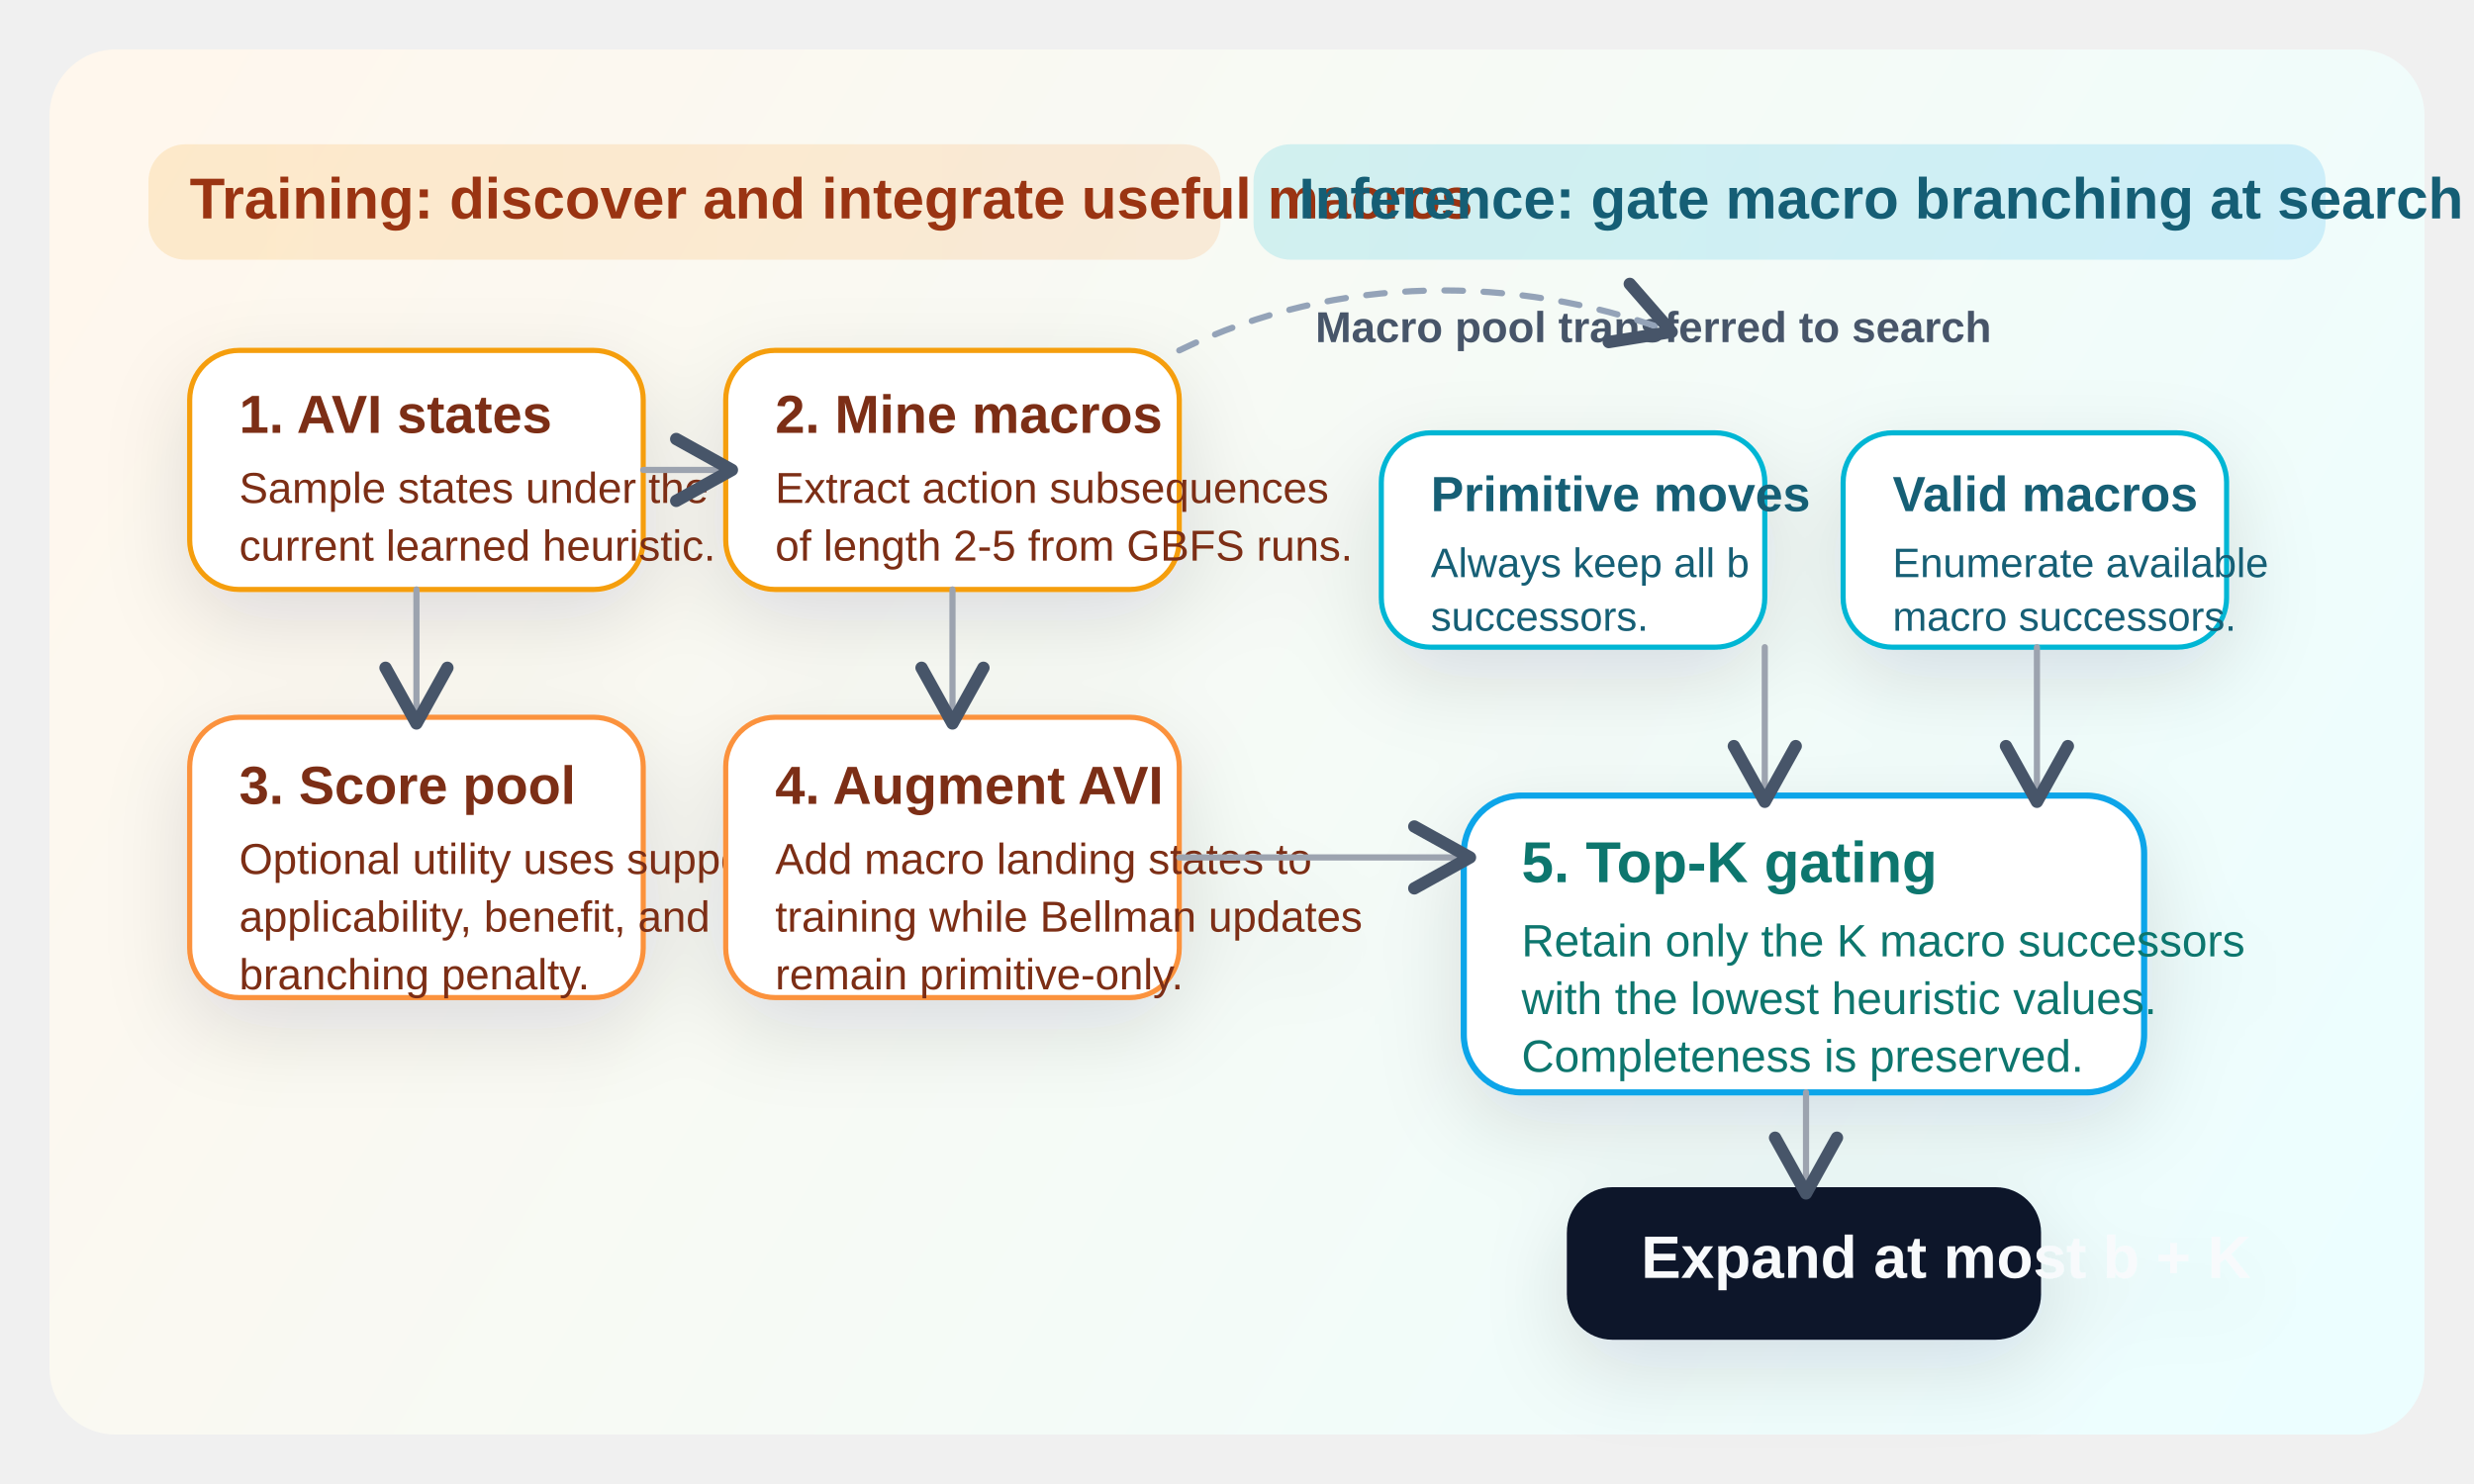
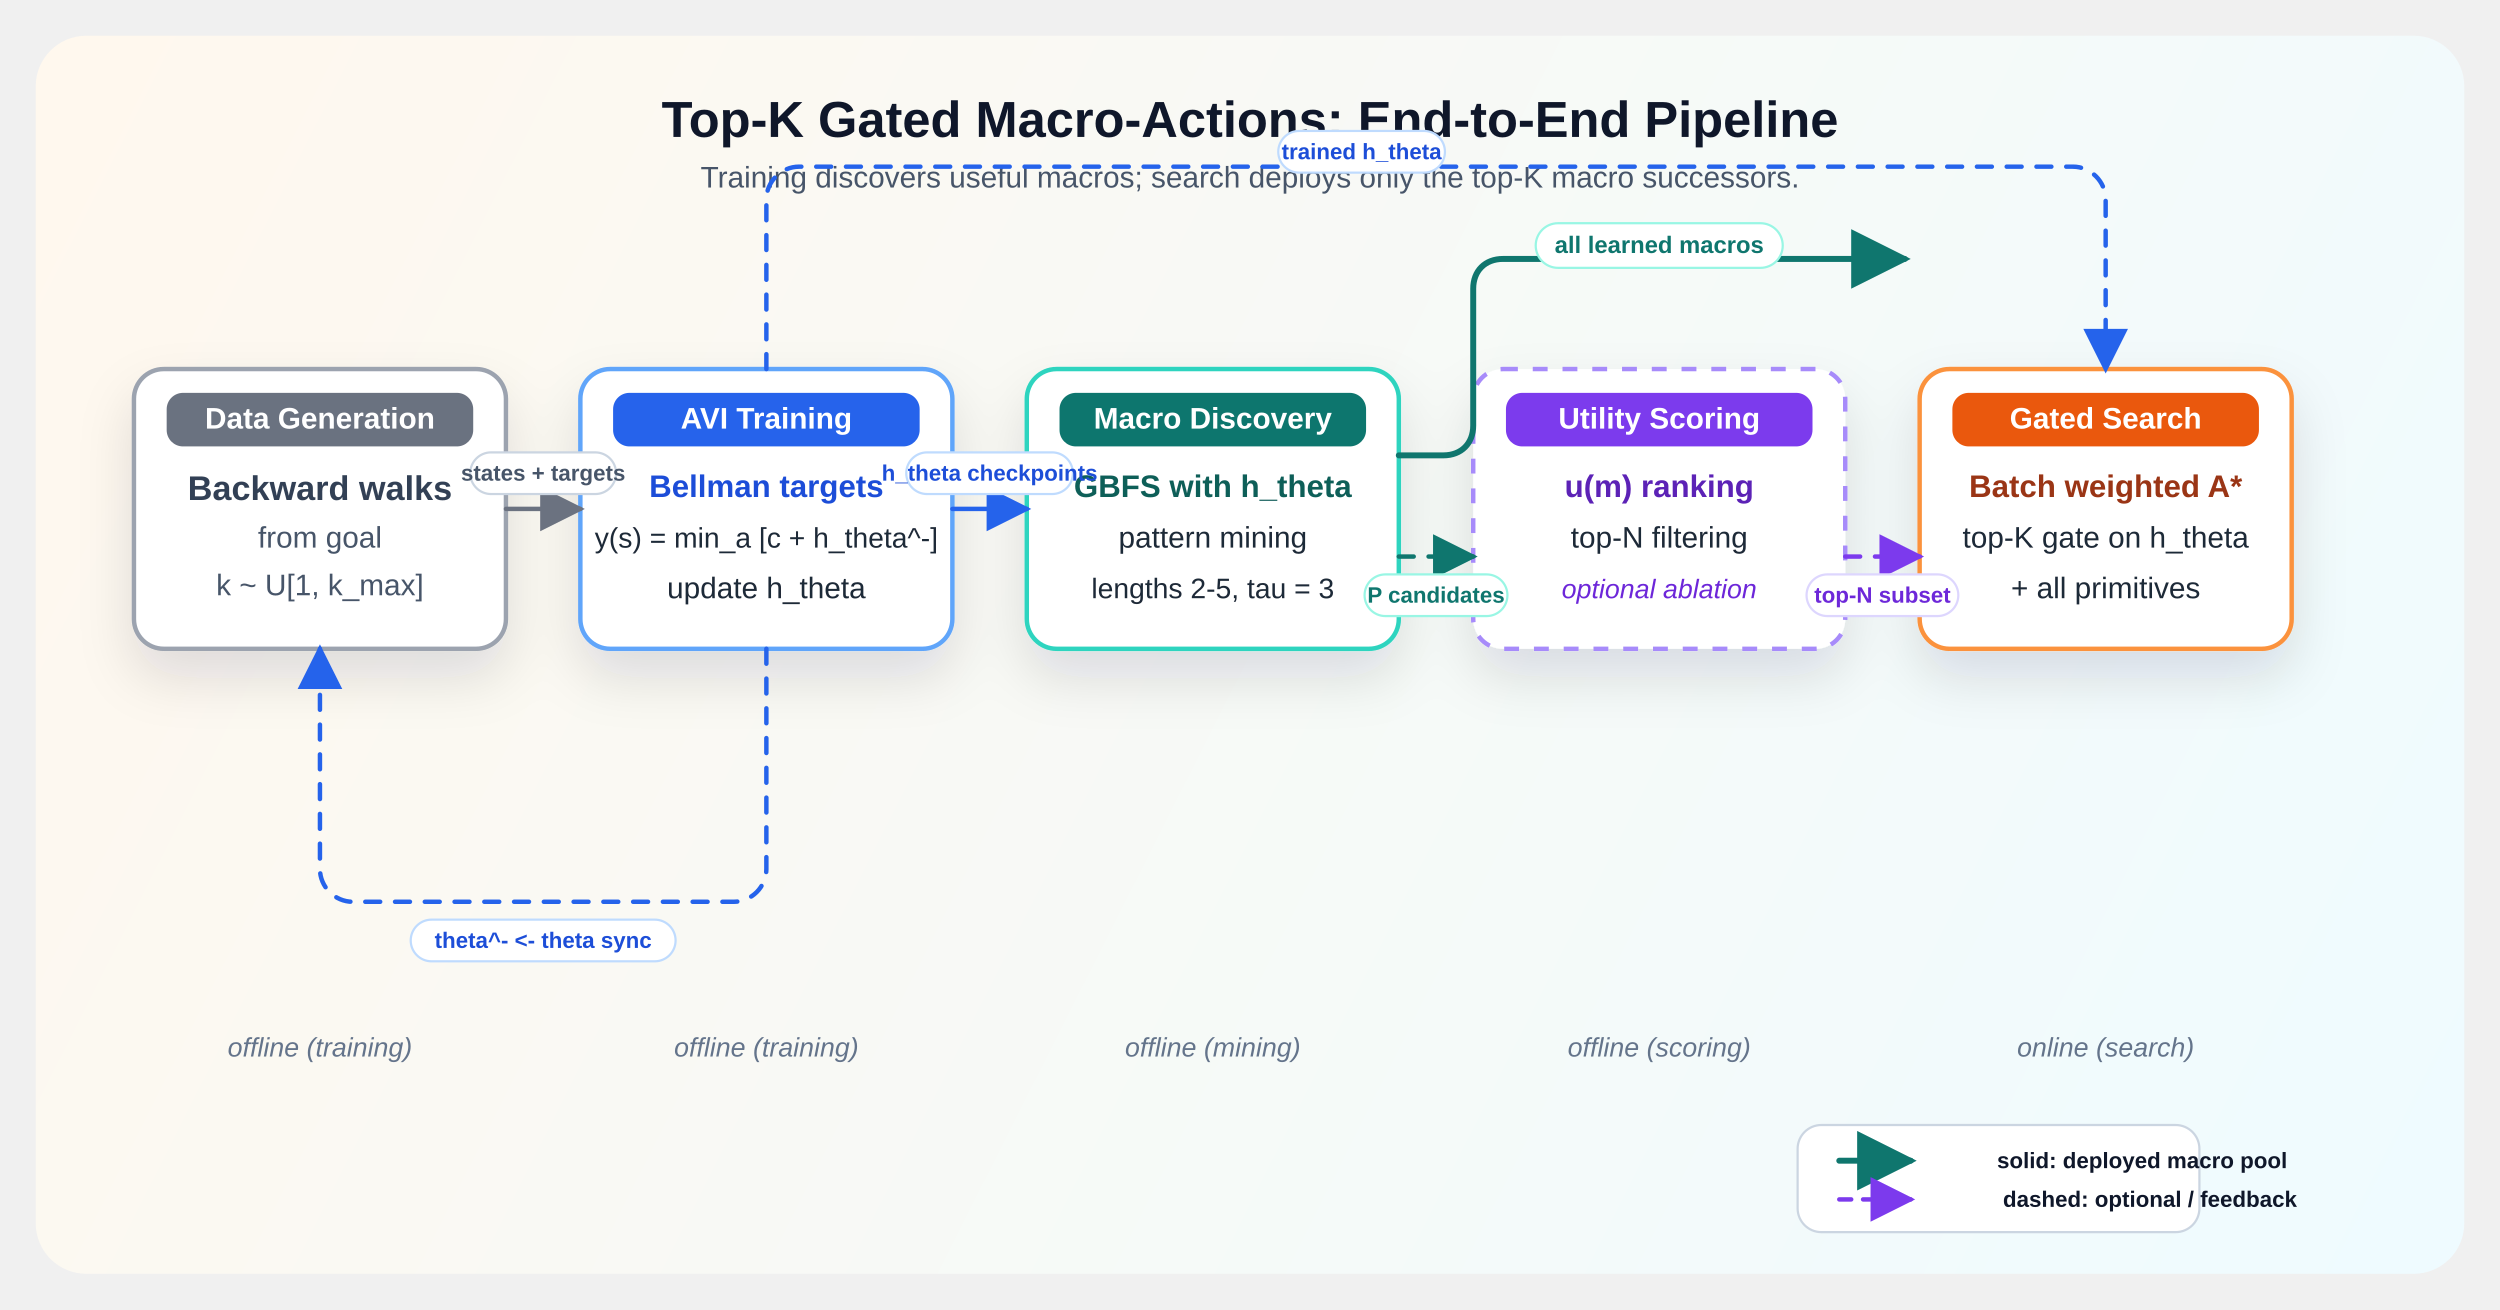
- <svg xmlns="http://www.w3.org/2000/svg" width="1200" height="720" viewBox="0 0 1200 720" fill="none" role="img" aria-labelledby="title desc">
+ <svg xmlns="http://www.w3.org/2000/svg" width="1680" height="880" viewBox="0 0 1680 880" fill="none" role="img" aria-labelledby="title desc">
  <defs>
-     <linearGradient id="bg" x1="72" y1="44" x2="1122" y2="676" gradientUnits="userSpaceOnUse">
-       <stop stop-color="#FFF7ED" />
-       <stop offset="1" stop-color="#ECFEFF" />
+     <linearGradient id="bg" x1="48" y1="40" x2="1632" y2="840" gradientUnits="userSpaceOnUse">
+       <stop stop-color="#FFF8EE" />
+       <stop offset="1" stop-color="#EFFBFF" />
    </linearGradient>
-     <linearGradient id="trainGlow" x1="86" y1="98" x2="610" y2="98" gradientUnits="userSpaceOnUse">
-       <stop stop-color="#F59E0B" />
-       <stop offset="1" stop-color="#FB923C" />
-     </linearGradient>
-     <linearGradient id="inferGlow" x1="650" y1="98" x2="1114" y2="98" gradientUnits="userSpaceOnUse">
-       <stop stop-color="#06B6D4" />
-       <stop offset="1" stop-color="#0EA5E9" />
-     </linearGradient>
-     <filter id="shadow" x="0" y="0" width="1200" height="720" filterUnits="userSpaceOnUse" color-interpolation-filters="sRGB">
-       <feDropShadow dx="0" dy="14" stdDeviation="20" flood-color="#0F172A" flood-opacity="0.12" />
+     <filter id="shadow" x="0" y="0" width="1680" height="880" filterUnits="userSpaceOnUse" color-interpolation-filters="sRGB">
+       <feDropShadow dx="0" dy="18" stdDeviation="18" flood-color="#0F172A" flood-opacity="0.12" />
    </filter>
-     <marker id="arrow" markerWidth="14" markerHeight="14" refX="10" refY="7" orient="auto">
-       <path d="M2 2L11 7L2 12" stroke="#475569" stroke-width="2" stroke-linecap="round" stroke-linejoin="round" />
+     <marker id="arrowGray" markerWidth="14" markerHeight="14" refX="11" refY="7" orient="auto">
+       <path d="M2 2L12 7L2 12V2Z" fill="#6B7280" />
+     </marker>
+     <marker id="arrowBlue" markerWidth="14" markerHeight="14" refX="11" refY="7" orient="auto">
+       <path d="M2 2L12 7L2 12V2Z" fill="#2563EB" />
+     </marker>
+     <marker id="arrowTeal" markerWidth="14" markerHeight="14" refX="11" refY="7" orient="auto">
+       <path d="M2 2L12 7L2 12V2Z" fill="#0F766E" />
+     </marker>
+     <marker id="arrowViolet" markerWidth="14" markerHeight="14" refX="11" refY="7" orient="auto">
+       <path d="M2 2L12 7L2 12V2Z" fill="#7C3AED" />
    </marker>
  </defs>
-   <rect x="24" y="24" width="1152" height="672" rx="32" fill="url(#bg)" />
-   <rect x="72" y="70" width="520" height="56" rx="18" fill="url(#trainGlow)" opacity="0.16" />
-   <rect x="608" y="70" width="520" height="56" rx="18" fill="url(#inferGlow)" opacity="0.16" />
-   <text x="92" y="106" fill="#9A3412" font-family="Arial, Helvetica, sans-serif" font-size="28" font-weight="700">Training: discover and integrate useful macros</text>
-   <text x="630" y="106" fill="#155E75" font-family="Arial, Helvetica, sans-serif" font-size="28" font-weight="700">Inference: gate macro branching at search time</text>
+   <rect x="24" y="24" width="1632" height="832" rx="34" fill="url(#bg)" />
+   <text x="840" y="92" text-anchor="middle" fill="#0F172A" font-family="Arial, Helvetica, sans-serif" font-size="34" font-weight="700">
+     Top-K Gated Macro-Actions: End-to-End Pipeline
+   </text>
+   <text x="840" y="126" text-anchor="middle" fill="#475569" font-family="Arial, Helvetica, sans-serif" font-size="20">
+     Training discovers useful macros; search deploys only the top-K macro successors.
+   </text>
  <g filter="url(#shadow)">
-     <rect x="92" y="170" width="220" height="116" rx="24" fill="#FFFFFF" stroke="#F59E0B" stroke-width="2.5" />
-     <text x="116" y="210" fill="#7C2D12" font-family="Arial, Helvetica, sans-serif" font-size="26" font-weight="700">1. AVI states</text>
-     <text x="116" y="244" fill="#7C2D12" font-family="Arial, Helvetica, sans-serif" font-size="21">Sample states under the</text>
-     <text x="116" y="272" fill="#7C2D12" font-family="Arial, Helvetica, sans-serif" font-size="21">current learned heuristic.</text>
-     <rect x="352" y="170" width="220" height="116" rx="24" fill="#FFFFFF" stroke="#F59E0B" stroke-width="2.5" />
-     <text x="376" y="210" fill="#7C2D12" font-family="Arial, Helvetica, sans-serif" font-size="26" font-weight="700">2. Mine macros</text>
-     <text x="376" y="244" fill="#7C2D12" font-family="Arial, Helvetica, sans-serif" font-size="21">Extract action subsequences</text>
-     <text x="376" y="272" fill="#7C2D12" font-family="Arial, Helvetica, sans-serif" font-size="21">of length 2-5 from GBFS runs.</text>
-     <rect x="92" y="348" width="220" height="136" rx="24" fill="#FFFFFF" stroke="#FB923C" stroke-width="2.5" />
-     <text x="116" y="390" fill="#7C2D12" font-family="Arial, Helvetica, sans-serif" font-size="26" font-weight="700">3. Score pool</text>
-     <text x="116" y="424" fill="#7C2D12" font-family="Arial, Helvetica, sans-serif" font-size="21">Optional utility uses support,</text>
-     <text x="116" y="452" fill="#7C2D12" font-family="Arial, Helvetica, sans-serif" font-size="21">applicability, benefit, and</text>
-     <text x="116" y="480" fill="#7C2D12" font-family="Arial, Helvetica, sans-serif" font-size="21">branching penalty.</text>
-     <rect x="352" y="348" width="220" height="136" rx="24" fill="#FFFFFF" stroke="#FB923C" stroke-width="2.5" />
-     <text x="376" y="390" fill="#7C2D12" font-family="Arial, Helvetica, sans-serif" font-size="26" font-weight="700">4. Augment AVI</text>
-     <text x="376" y="424" fill="#7C2D12" font-family="Arial, Helvetica, sans-serif" font-size="21">Add macro landing states to</text>
-     <text x="376" y="452" fill="#7C2D12" font-family="Arial, Helvetica, sans-serif" font-size="21">training while Bellman updates</text>
-     <text x="376" y="480" fill="#7C2D12" font-family="Arial, Helvetica, sans-serif" font-size="21">remain primitive-only.</text>
-     <rect x="670" y="210" width="186" height="104" rx="24" fill="#FFFFFF" stroke="#06B6D4" stroke-width="2.5" />
-     <text x="694" y="248" fill="#155E75" font-family="Arial, Helvetica, sans-serif" font-size="24" font-weight="700">Primitive moves</text>
-     <text x="694" y="280" fill="#155E75" font-family="Arial, Helvetica, sans-serif" font-size="20">Always keep all b</text>
-     <text x="694" y="306" fill="#155E75" font-family="Arial, Helvetica, sans-serif" font-size="20">successors.</text>
-     <rect x="894" y="210" width="186" height="104" rx="24" fill="#FFFFFF" stroke="#06B6D4" stroke-width="2.5" />
-     <text x="918" y="248" fill="#155E75" font-family="Arial, Helvetica, sans-serif" font-size="24" font-weight="700">Valid macros</text>
-     <text x="918" y="280" fill="#155E75" font-family="Arial, Helvetica, sans-serif" font-size="20">Enumerate available</text>
-     <text x="918" y="306" fill="#155E75" font-family="Arial, Helvetica, sans-serif" font-size="20">macro successors.</text>
-     <rect x="710" y="386" width="330" height="144" rx="28" fill="#FFFFFF" stroke="#0EA5E9" stroke-width="3" />
-     <text x="738" y="428" fill="#0F766E" font-family="Arial, Helvetica, sans-serif" font-size="28" font-weight="700">5. Top-K gating</text>
-     <text x="738" y="464" fill="#0F766E" font-family="Arial, Helvetica, sans-serif" font-size="22">Retain only the K macro successors</text>
-     <text x="738" y="492" fill="#0F766E" font-family="Arial, Helvetica, sans-serif" font-size="22">with the lowest heuristic values.</text>
-     <text x="738" y="520" fill="#0F766E" font-family="Arial, Helvetica, sans-serif" font-size="22">Completeness is preserved.</text>
-     <rect x="760" y="576" width="230" height="74" rx="22" fill="#0F172A" />
-     <text x="796" y="620" fill="#F8FAFC" font-family="Arial, Helvetica, sans-serif" font-size="29" font-weight="700">Expand at most b + K</text>
+     <rect x="90" y="248" width="250" height="188" rx="20" fill="#FFFFFF" stroke="#9CA3AF" stroke-width="3" />
+     <rect x="112" y="264" width="206" height="36" rx="11" fill="#6B7280" />
+     <text x="215" y="288" text-anchor="middle" fill="#FFFFFF" font-family="Arial, Helvetica, sans-serif" font-size="20" font-weight="700">Data Generation</text>
+     <text x="215" y="336" text-anchor="middle" fill="#334155" font-family="Arial, Helvetica, sans-serif" font-size="23" font-weight="600">Backward walks</text>
+     <text x="215" y="368" text-anchor="middle" fill="#475569" font-family="Arial, Helvetica, sans-serif" font-size="20">from goal</text>
+     <text x="215" y="400" text-anchor="middle" fill="#475569" font-family="Arial, Helvetica, sans-serif" font-size="20">k ~ U[1, k_max]</text>
+     <rect x="390" y="248" width="250" height="188" rx="20" fill="#FFFFFF" stroke="#60A5FA" stroke-width="3" />
+     <rect x="412" y="264" width="206" height="36" rx="11" fill="#2563EB" />
+     <text x="515" y="288" text-anchor="middle" fill="#FFFFFF" font-family="Arial, Helvetica, sans-serif" font-size="20" font-weight="700">AVI Training</text>
+     <text x="515" y="334" text-anchor="middle" fill="#1D4ED8" font-family="Arial, Helvetica, sans-serif" font-size="21" font-weight="600">Bellman targets</text>
+     <text x="515" y="368" text-anchor="middle" fill="#1F2937" font-family="Arial, Helvetica, sans-serif" font-size="19">y(s) = min_a [c + h_theta^-]</text>
+     <text x="515" y="402" text-anchor="middle" fill="#1F2937" font-family="Arial, Helvetica, sans-serif" font-size="20">update h_theta</text>
+     <rect x="690" y="248" width="250" height="188" rx="20" fill="#FFFFFF" stroke="#2DD4BF" stroke-width="3" />
+     <rect x="712" y="264" width="206" height="36" rx="11" fill="#0F766E" />
+     <text x="815" y="288" text-anchor="middle" fill="#FFFFFF" font-family="Arial, Helvetica, sans-serif" font-size="20" font-weight="700">Macro Discovery</text>
+     <text x="815" y="334" text-anchor="middle" fill="#115E59" font-family="Arial, Helvetica, sans-serif" font-size="21" font-weight="600">GBFS with h_theta</text>
+     <text x="815" y="368" text-anchor="middle" fill="#1F2937" font-family="Arial, Helvetica, sans-serif" font-size="20">pattern mining</text>
+     <text x="815" y="402" text-anchor="middle" fill="#1F2937" font-family="Arial, Helvetica, sans-serif" font-size="19">lengths 2-5, tau = 3</text>
+     <rect x="990" y="248" width="250" height="188" rx="20" fill="#FFFFFF" stroke="#A78BFA" stroke-width="3" stroke-dasharray="10 10" />
+     <rect x="1012" y="264" width="206" height="36" rx="11" fill="#7C3AED" />
+     <text x="1115" y="288" text-anchor="middle" fill="#FFFFFF" font-family="Arial, Helvetica, sans-serif" font-size="20" font-weight="700">Utility Scoring</text>
+     <text x="1115" y="334" text-anchor="middle" fill="#5B21B6" font-family="Arial, Helvetica, sans-serif" font-size="21" font-weight="600">u(m) ranking</text>
+     <text x="1115" y="368" text-anchor="middle" fill="#1F2937" font-family="Arial, Helvetica, sans-serif" font-size="20">top-N filtering</text>
+     <text x="1115" y="402" text-anchor="middle" fill="#6D28D9" font-family="Arial, Helvetica, sans-serif" font-size="18" font-style="italic">optional ablation</text>
+     <rect x="1290" y="248" width="250" height="188" rx="20" fill="#FFFFFF" stroke="#FB923C" stroke-width="3" />
+     <rect x="1312" y="264" width="206" height="36" rx="11" fill="#EA580C" />
+     <text x="1415" y="288" text-anchor="middle" fill="#FFFFFF" font-family="Arial, Helvetica, sans-serif" font-size="20" font-weight="700">Gated Search</text>
+     <text x="1415" y="334" text-anchor="middle" fill="#9A3412" font-family="Arial, Helvetica, sans-serif" font-size="21" font-weight="600">Batch weighted A*</text>
+     <text x="1415" y="368" text-anchor="middle" fill="#1F2937" font-family="Arial, Helvetica, sans-serif" font-size="20">top-K gate on h_theta</text>
+     <text x="1415" y="402" text-anchor="middle" fill="#1F2937" font-family="Arial, Helvetica, sans-serif" font-size="20">+ all primitives</text>
  </g>
-   <path d="M312 228H352" stroke="#9CA3AF" stroke-width="3" stroke-linecap="round" marker-end="url(#arrow)" />
-   <path d="M202 286V348" stroke="#9CA3AF" stroke-width="3" stroke-linecap="round" marker-end="url(#arrow)" />
-   <path d="M462 286V348" stroke="#9CA3AF" stroke-width="3" stroke-linecap="round" marker-end="url(#arrow)" />
-   <path d="M572 416H710" stroke="#9CA3AF" stroke-width="3" stroke-linecap="round" marker-end="url(#arrow)" />
-   <path d="M856 314V386" stroke="#9CA3AF" stroke-width="3" stroke-linecap="round" marker-end="url(#arrow)" />
-   <path d="M988 314V386" stroke="#9CA3AF" stroke-width="3" stroke-linecap="round" marker-end="url(#arrow)" />
-   <path d="M876 530V576" stroke="#9CA3AF" stroke-width="3" stroke-linecap="round" marker-end="url(#arrow)" />
-   <text x="638" y="166" fill="#475569" font-family="Arial, Helvetica, sans-serif" font-size="21" font-weight="700">Macro pool transferred to search</text>
-   <path d="M572 170C650 132 736 134 808 160" stroke="#94A3B8" stroke-width="3" stroke-linecap="round" stroke-dasharray="9 10" marker-end="url(#arrow)" />
+   <path d="M340 342H390" stroke="#6B7280" stroke-width="3" stroke-linecap="round" marker-end="url(#arrowGray)" />
+   <rect x="316" y="304" width="98" height="28" rx="14" fill="#FFFFFF" stroke="#CBD5E1" stroke-width="1.5" />
+   <text x="365" y="323" text-anchor="middle" fill="#475569" font-family="Arial, Helvetica, sans-serif" font-size="15" font-weight="600">states + targets</text>
+   <path d="M640 342H690" stroke="#2563EB" stroke-width="3" stroke-linecap="round" marker-end="url(#arrowBlue)" />
+   <rect x="609" y="304" width="112" height="28" rx="14" fill="#FFFFFF" stroke="#BFDBFE" stroke-width="1.5" />
+   <text x="665" y="323" text-anchor="middle" fill="#1D4ED8" font-family="Arial, Helvetica, sans-serif" font-size="15" font-weight="600">h_theta checkpoints</text>
+   <path d="M940 306H970C982 306 990 298 990 286V194C990 182 998 174 1010 174H1280" stroke="#0F766E" stroke-width="4" stroke-linecap="round" stroke-linejoin="round" marker-end="url(#arrowTeal)" />
+   <rect x="1032" y="150" width="166" height="30" rx="15" fill="#FFFFFF" stroke="#99F6E4" stroke-width="1.5" />
+   <text x="1115" y="170" text-anchor="middle" fill="#0F766E" font-family="Arial, Helvetica, sans-serif" font-size="16" font-weight="700">all learned macros</text>
+   <path d="M940 374H990" stroke="#0F766E" stroke-width="3" stroke-linecap="round" stroke-dasharray="10 10" marker-end="url(#arrowTeal)" />
+   <rect x="917" y="386" width="96" height="28" rx="14" fill="#FFFFFF" stroke="#99F6E4" stroke-width="1.5" />
+   <text x="965" y="405" text-anchor="middle" fill="#0F766E" font-family="Arial, Helvetica, sans-serif" font-size="15" font-weight="600">P candidates</text>
+   <path d="M1240 374H1290" stroke="#7C3AED" stroke-width="3" stroke-linecap="round" stroke-dasharray="10 10" marker-end="url(#arrowViolet)" />
+   <rect x="1214" y="386" width="102" height="28" rx="14" fill="#FFFFFF" stroke="#DDD6FE" stroke-width="1.5" />
+   <text x="1265" y="405" text-anchor="middle" fill="#6D28D9" font-family="Arial, Helvetica, sans-serif" font-size="15" font-weight="600">top-N subset</text>
+   <path d="M515 248V134C515 122 525 112 537 112H1393C1405 112 1415 122 1415 134V248" stroke="#2563EB" stroke-width="3" stroke-linecap="round" stroke-linejoin="round" stroke-dasharray="10 10" marker-end="url(#arrowBlue)" />
+   <rect x="859" y="88" width="112" height="28" rx="14" fill="#FFFFFF" stroke="#BFDBFE" stroke-width="1.5" />
+   <text x="915" y="107" text-anchor="middle" fill="#1D4ED8" font-family="Arial, Helvetica, sans-serif" font-size="15" font-weight="700">trained h_theta</text>
+   <path d="M515 436V584C515 596 505 606 493 606H237C225 606 215 596 215 584V436" stroke="#2563EB" stroke-width="3" stroke-linecap="round" stroke-linejoin="round" stroke-dasharray="10 10" marker-end="url(#arrowBlue)" />
+   <rect x="276" y="618" width="178" height="28" rx="14" fill="#FFFFFF" stroke="#BFDBFE" stroke-width="1.5" />
+   <text x="365" y="637" text-anchor="middle" fill="#1D4ED8" font-family="Arial, Helvetica, sans-serif" font-size="15" font-weight="700">theta^- &lt;- theta sync</text>
+   <text x="215" y="710" text-anchor="middle" fill="#64748B" font-family="Arial, Helvetica, sans-serif" font-size="18" font-style="italic">offline (training)</text>
+   <text x="515" y="710" text-anchor="middle" fill="#64748B" font-family="Arial, Helvetica, sans-serif" font-size="18" font-style="italic">offline (training)</text>
+   <text x="815" y="710" text-anchor="middle" fill="#64748B" font-family="Arial, Helvetica, sans-serif" font-size="18" font-style="italic">offline (mining)</text>
+   <text x="1115" y="710" text-anchor="middle" fill="#64748B" font-family="Arial, Helvetica, sans-serif" font-size="18" font-style="italic">offline (scoring)</text>
+   <text x="1415" y="710" text-anchor="middle" fill="#64748B" font-family="Arial, Helvetica, sans-serif" font-size="18" font-style="italic">online (search)</text>
+   <rect x="1208" y="756" width="270" height="72" rx="16" fill="#FFFFFF" stroke="#CBD5E1" stroke-width="1.5" />
+   <path d="M1236 780H1284" stroke="#0F766E" stroke-width="4" stroke-linecap="round" marker-end="url(#arrowTeal)" />
+   <text x="1342" y="785" fill="#0F172A" font-family="Arial, Helvetica, sans-serif" font-size="15" font-weight="600">solid: deployed macro pool</text>
+   <path d="M1236 806H1284" stroke="#7C3AED" stroke-width="3" stroke-linecap="round" stroke-dasharray="8 8" marker-end="url(#arrowViolet)" />
+   <text x="1346" y="811" fill="#0F172A" font-family="Arial, Helvetica, sans-serif" font-size="15" font-weight="600">dashed: optional / feedback</text>
</svg>
